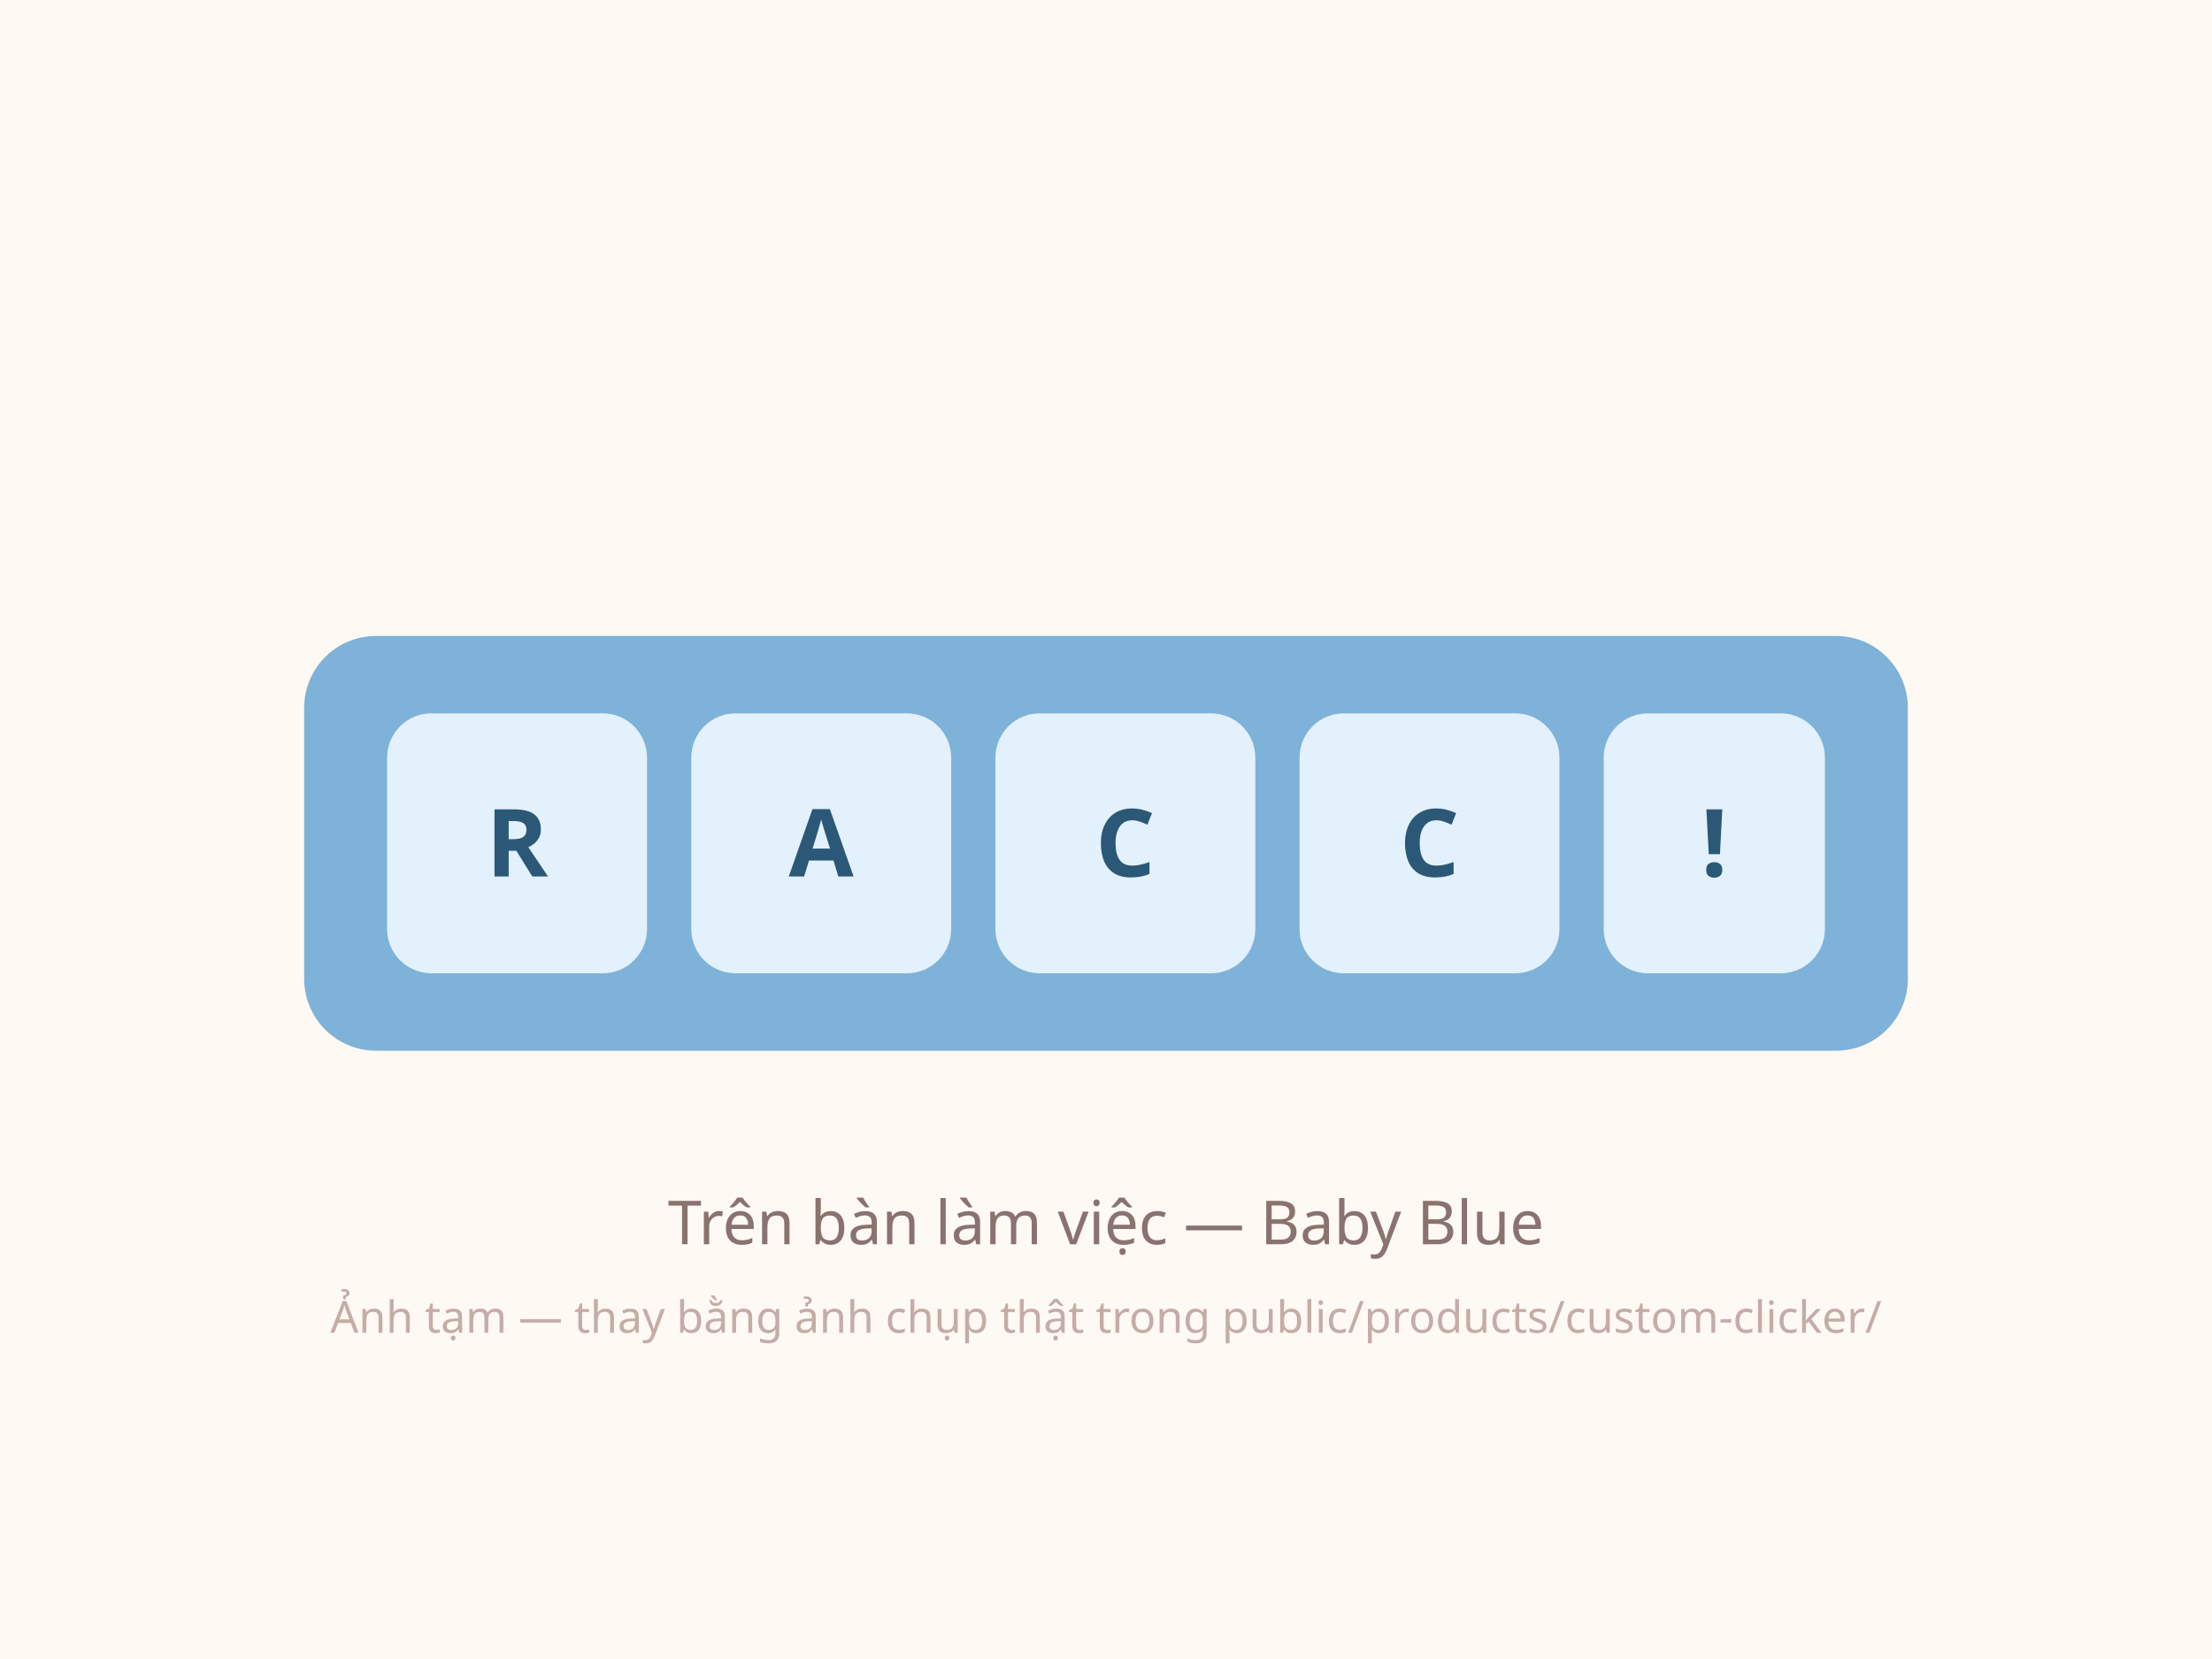
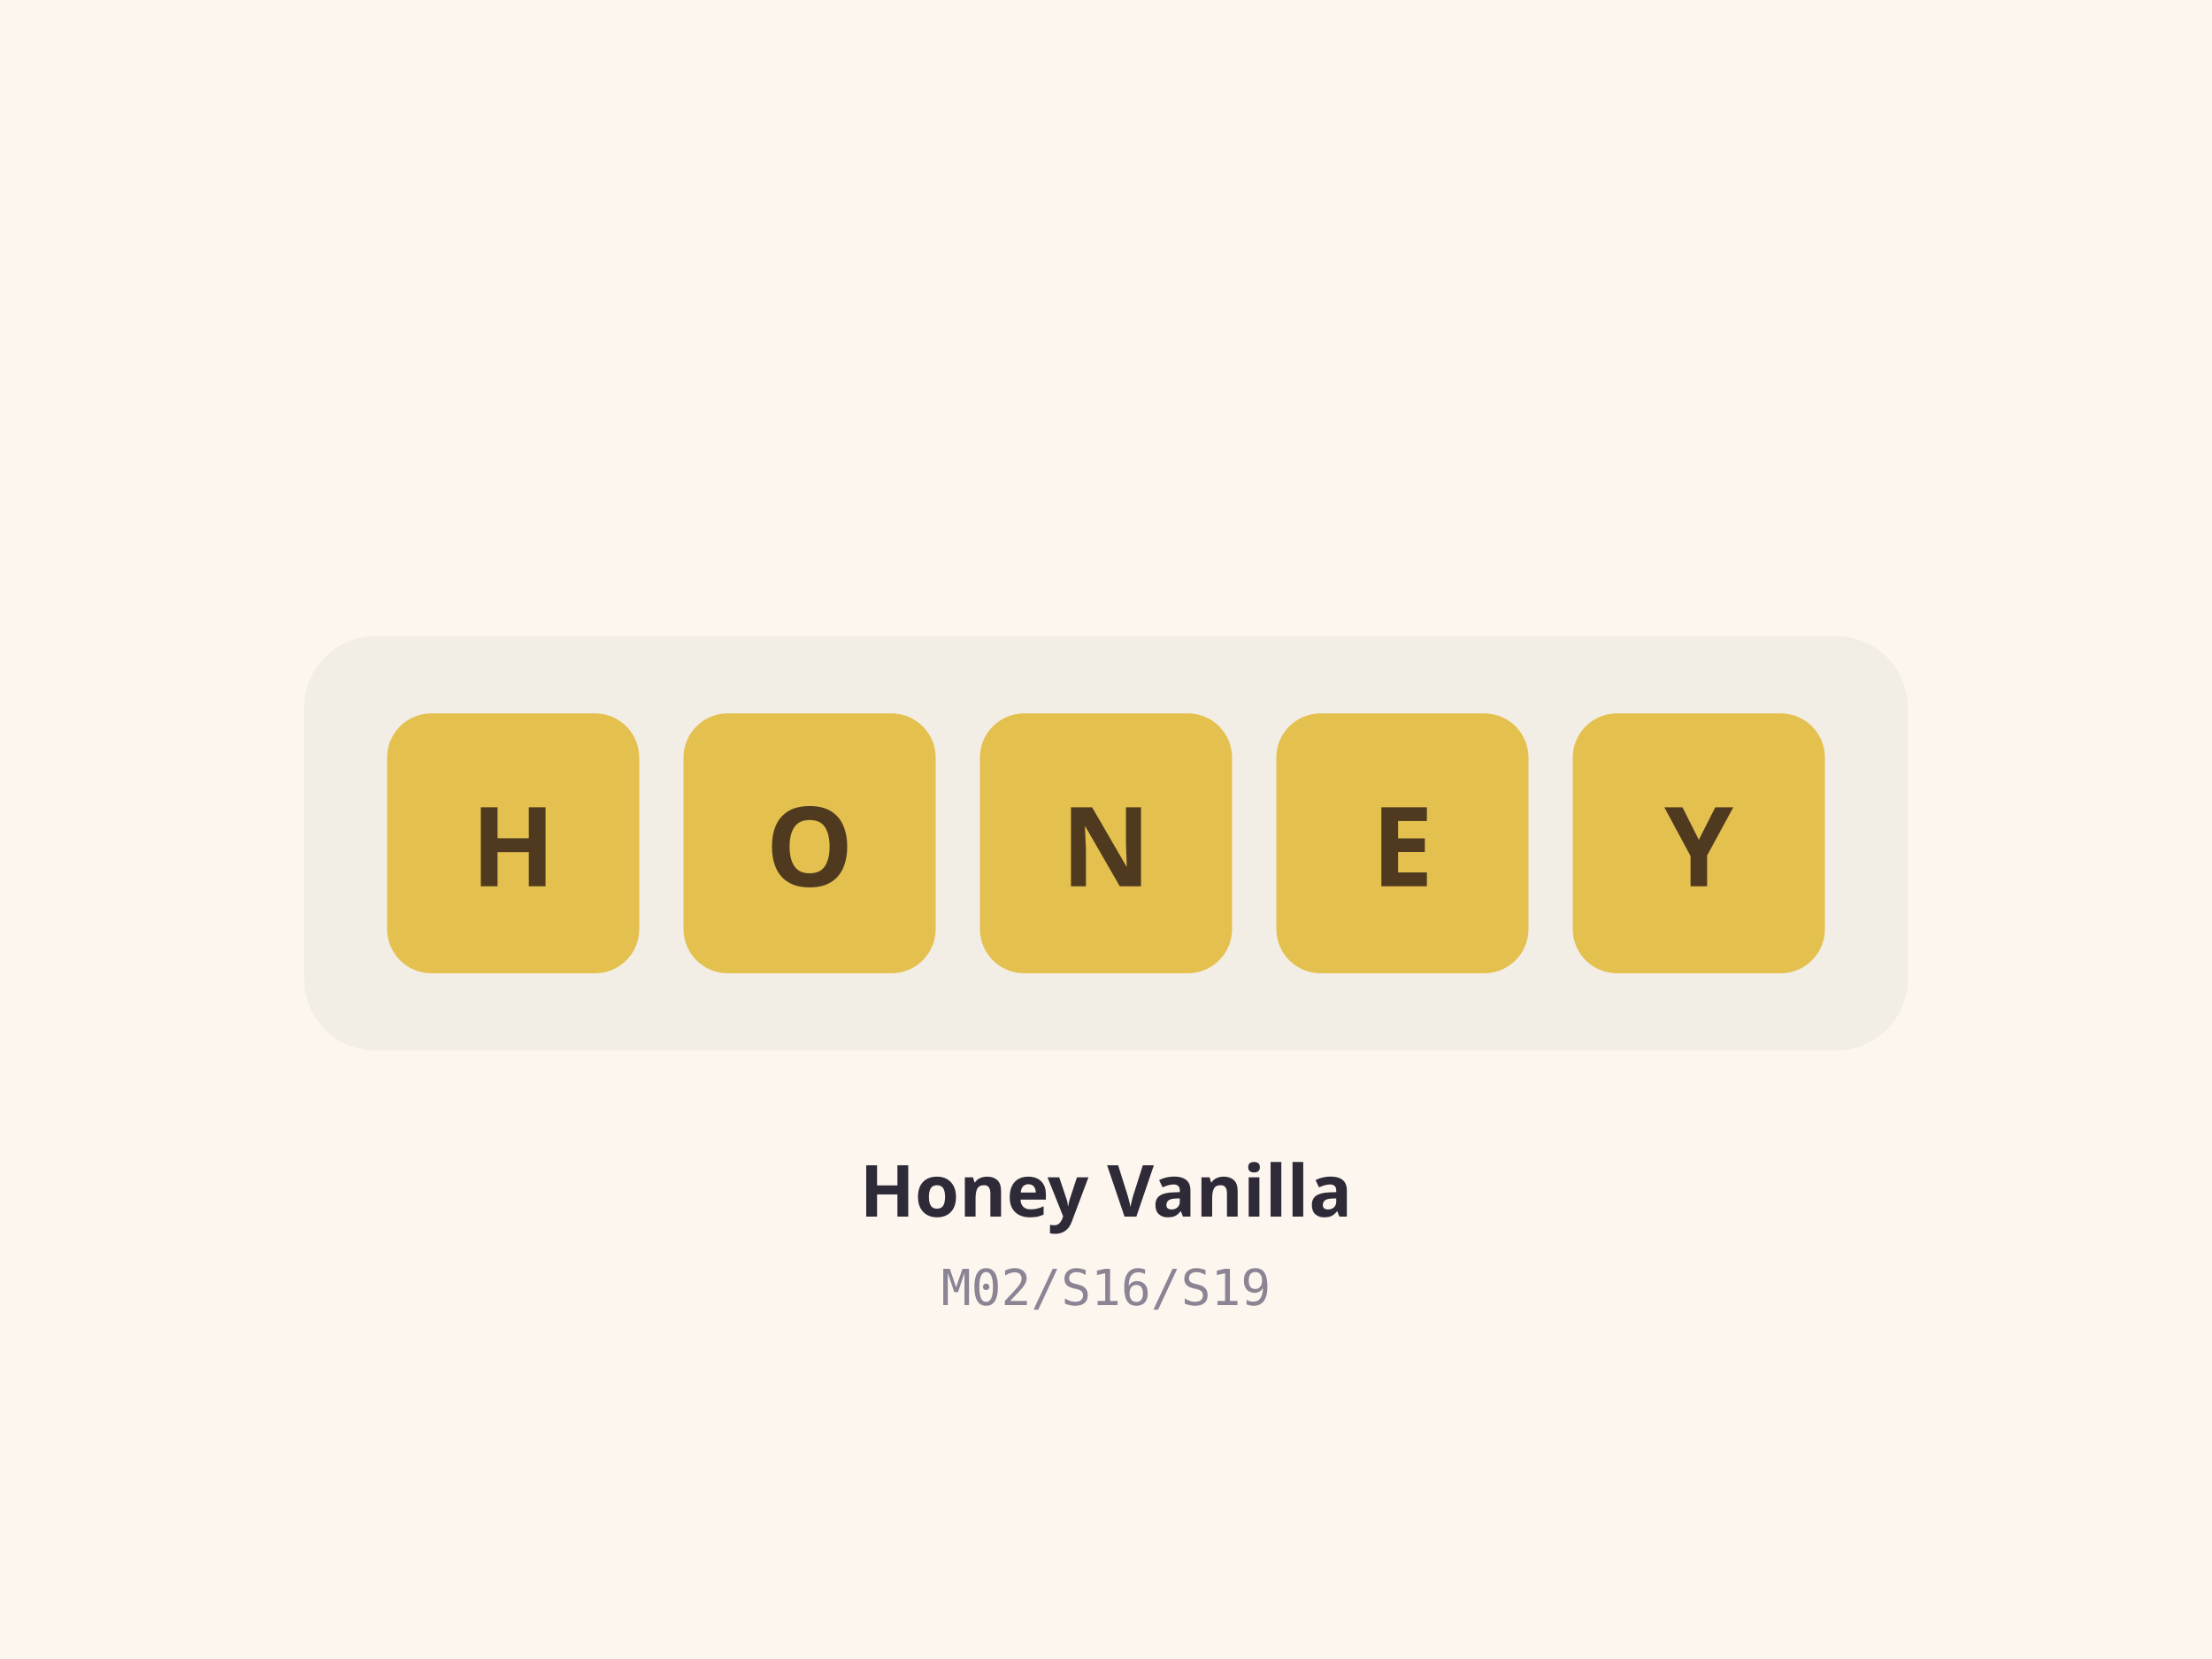
- <svg xmlns="http://www.w3.org/2000/svg" viewBox="0 0 800 600" width="800" height="600" role="img" aria-label="Trên bàn làm việc — Baby Blue">
-   <rect width="800" height="600" fill="#FFF9F3" />
-   <rect x="110" y="230" width="580" height="150" rx="26" fill="#7FB2D8" />
-   <g fill="#E2F1FB">
-     <rect x="140" y="258" width="94" height="94" rx="16" />
-     <rect x="250" y="258" width="94" height="94" rx="16" />
-     <rect x="360" y="258" width="94" height="94" rx="16" />
-     <rect x="470" y="258" width="94" height="94" rx="16" />
-     <rect x="580" y="258" width="80" height="94" rx="16" />
-   </g>
-   <g fill="#2C5878" font-family="sans-serif" font-size="34" font-weight="700" text-anchor="middle">
-     <text x="187" y="317">R</text>
-     <text x="297" y="317">A</text>
-     <text x="407" y="317">C</text>
-     <text x="517" y="317">C</text>
-     <text x="620" y="317">!</text>
-   </g>
-   <text x="400" y="450" font-family="sans-serif" font-size="22" fill="#8A736E" text-anchor="middle">Trên bàn làm việc — Baby Blue</text>
-   <text x="400" y="482" font-family="sans-serif" font-size="16" fill="#C4ADA6" text-anchor="middle">Ảnh tạm — thay bằng ảnh chụp thật trong public/products/custom-clicker/</text>
+ <svg xmlns="http://www.w3.org/2000/svg" viewBox="0 0 800 600" width="800" height="600" role="img" aria-label="Custom Clicker — bộ màu Honey Vanilla">
+   <rect width="800" height="600" fill="#FDF6EE" />
+   <rect x="110" y="230" width="580" height="150" rx="26" fill="#F3EEE5" />
+   <rect x="140.0" y="258" width="91.2" height="94" rx="16" fill="#E4C04F" />
+   <text x="185.6" y="305" text-anchor="middle" dominant-baseline="central" font-family="Be Vietnam Pro, sans-serif" font-weight="700" font-size="40" fill="#4F3A20">H</text>
+   <rect x="247.2" y="258" width="91.2" height="94" rx="16" fill="#E4C04F" />
+   <text x="292.8" y="305" text-anchor="middle" dominant-baseline="central" font-family="Be Vietnam Pro, sans-serif" font-weight="700" font-size="40" fill="#4F3A20">O</text>
+   <rect x="354.4" y="258" width="91.2" height="94" rx="16" fill="#E4C04F" />
+   <text x="400.0" y="305" text-anchor="middle" dominant-baseline="central" font-family="Be Vietnam Pro, sans-serif" font-weight="700" font-size="40" fill="#4F3A20">N</text>
+   <rect x="461.6" y="258" width="91.2" height="94" rx="16" fill="#E4C04F" />
+   <text x="507.2" y="305" text-anchor="middle" dominant-baseline="central" font-family="Be Vietnam Pro, sans-serif" font-weight="700" font-size="40" fill="#4F3A20">E</text>
+   <rect x="568.8" y="258" width="91.2" height="94" rx="16" fill="#E4C04F" />
+   <text x="614.4" y="305" text-anchor="middle" dominant-baseline="central" font-family="Be Vietnam Pro, sans-serif" font-weight="700" font-size="40" fill="#4F3A20">Y</text>
+   <text x="400" y="440" text-anchor="middle" font-family="Be Vietnam Pro, sans-serif" font-size="26" font-weight="700" fill="#2F2A38">Honey Vanilla</text>
+   <text x="400" y="472" text-anchor="middle" font-family="monospace" font-size="18" fill="#8B8494">M02/S16/S19</text>
</svg>
